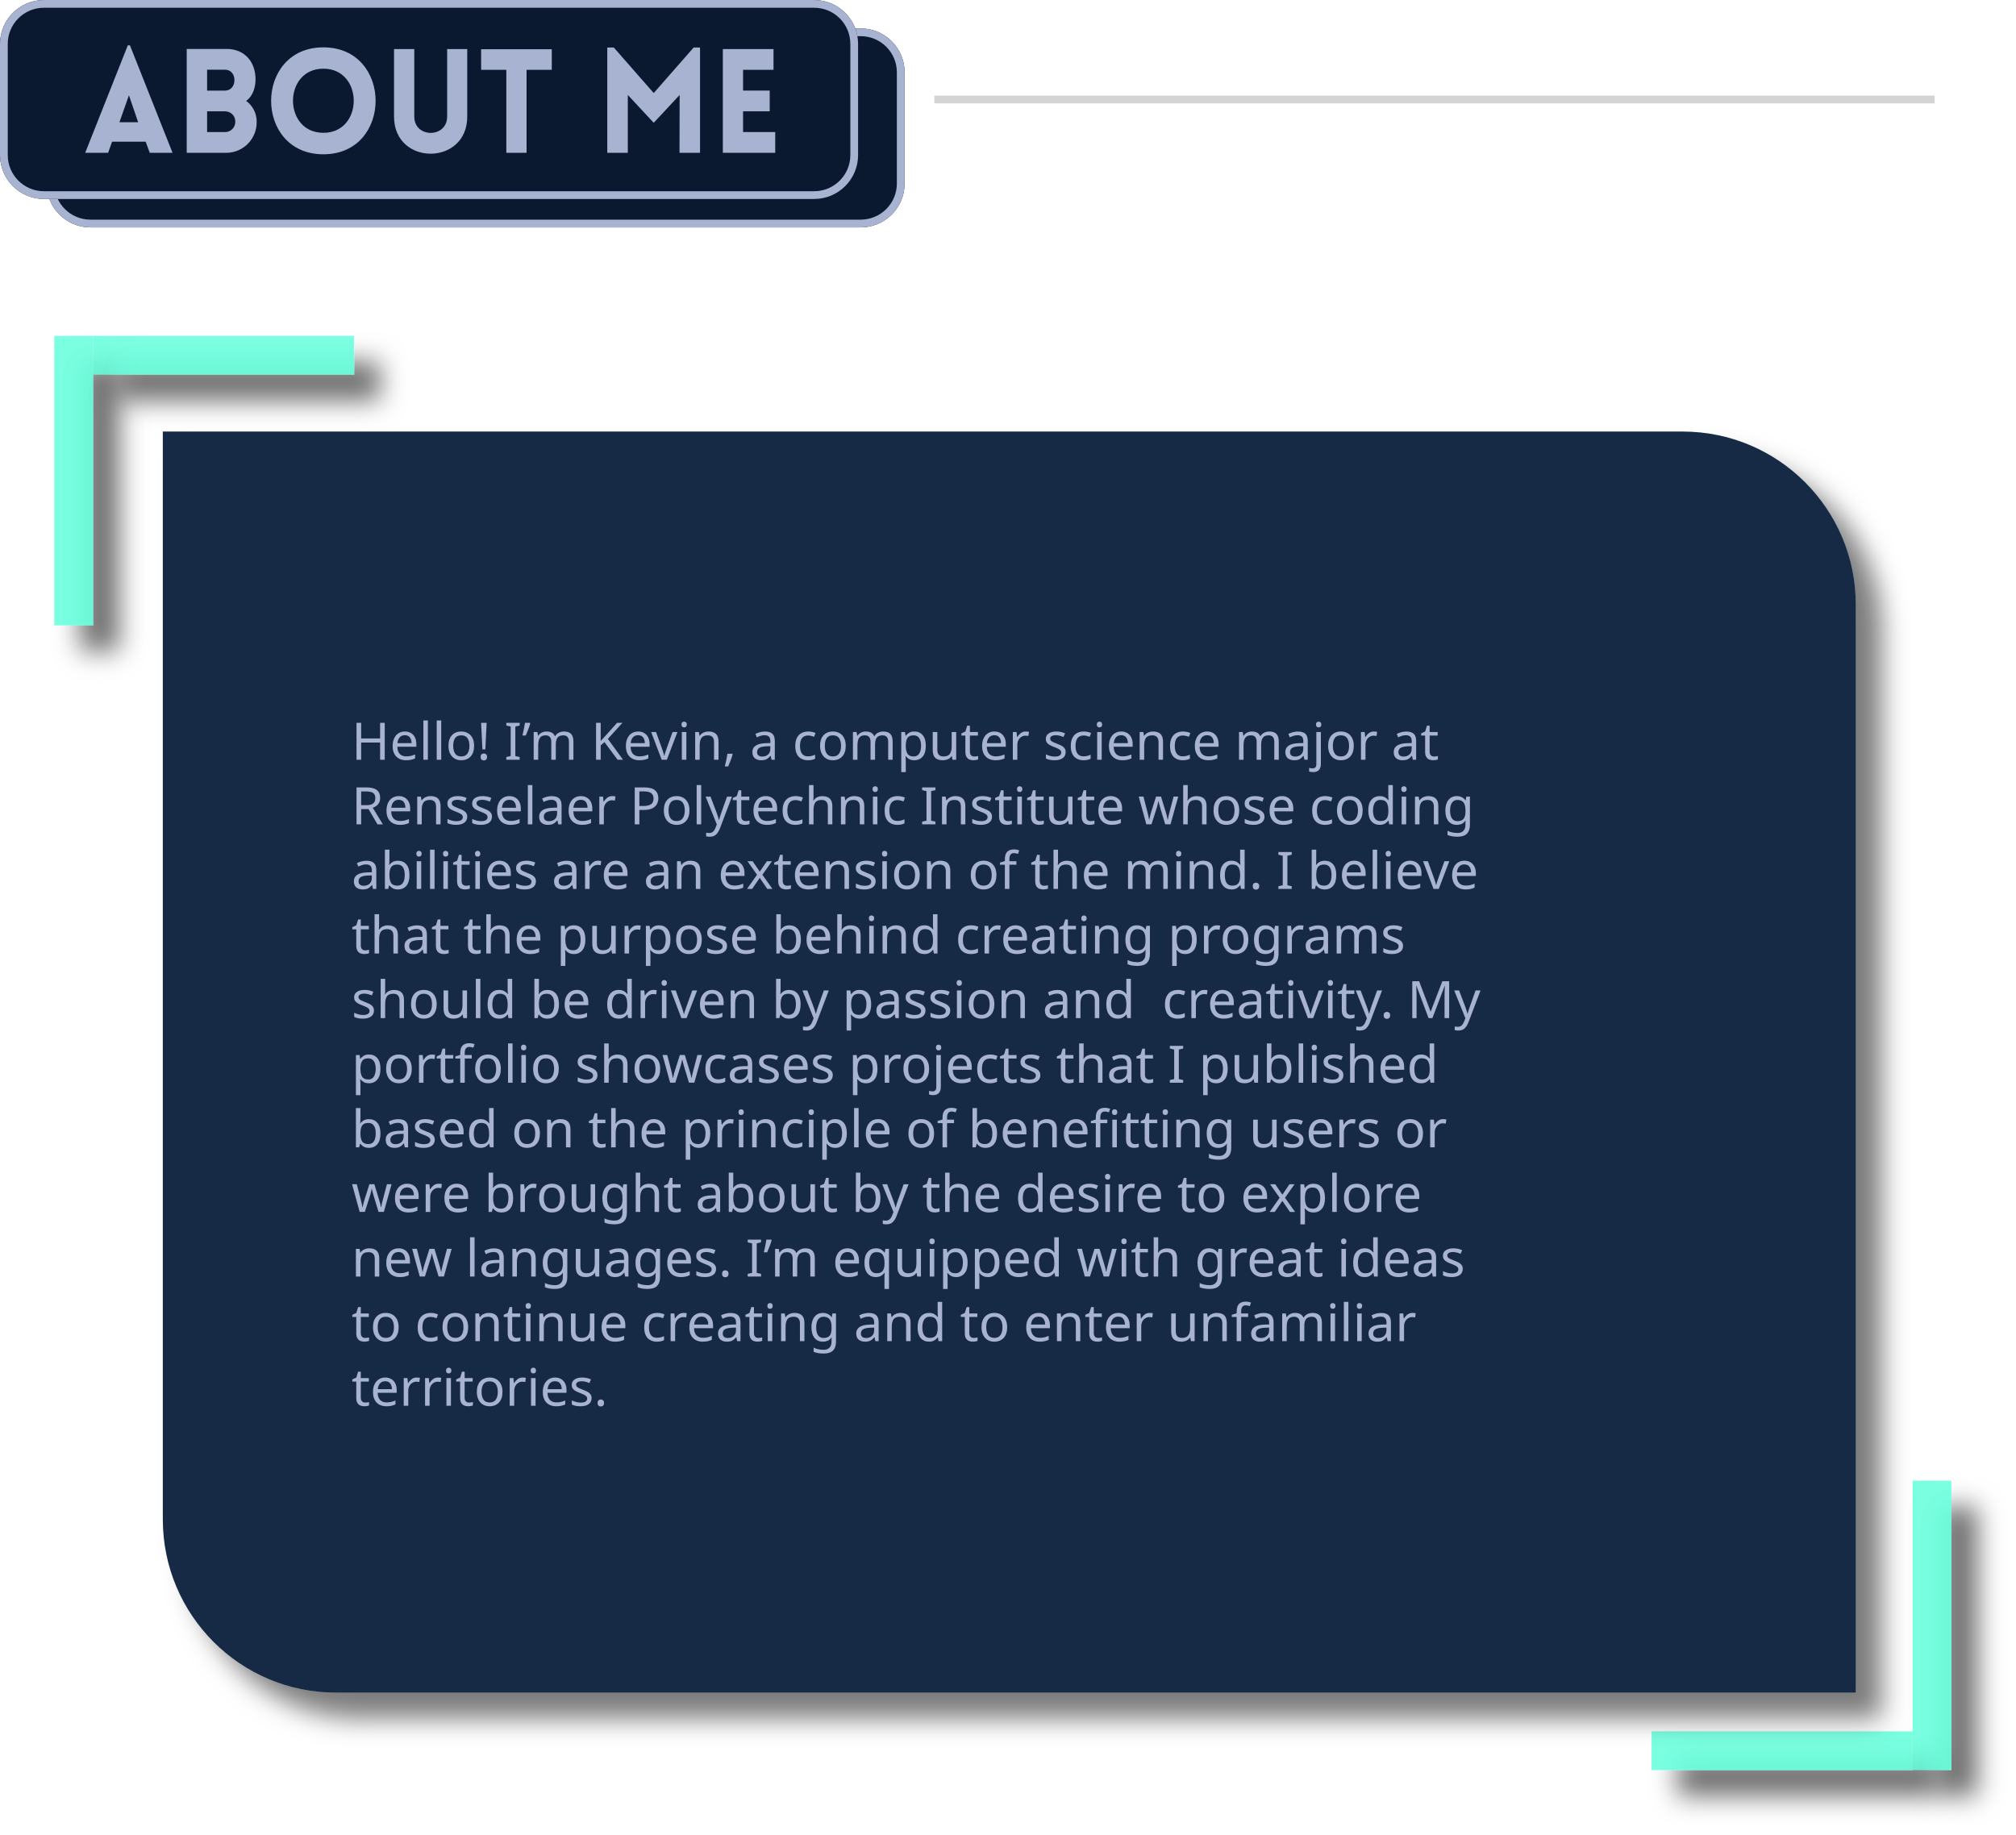
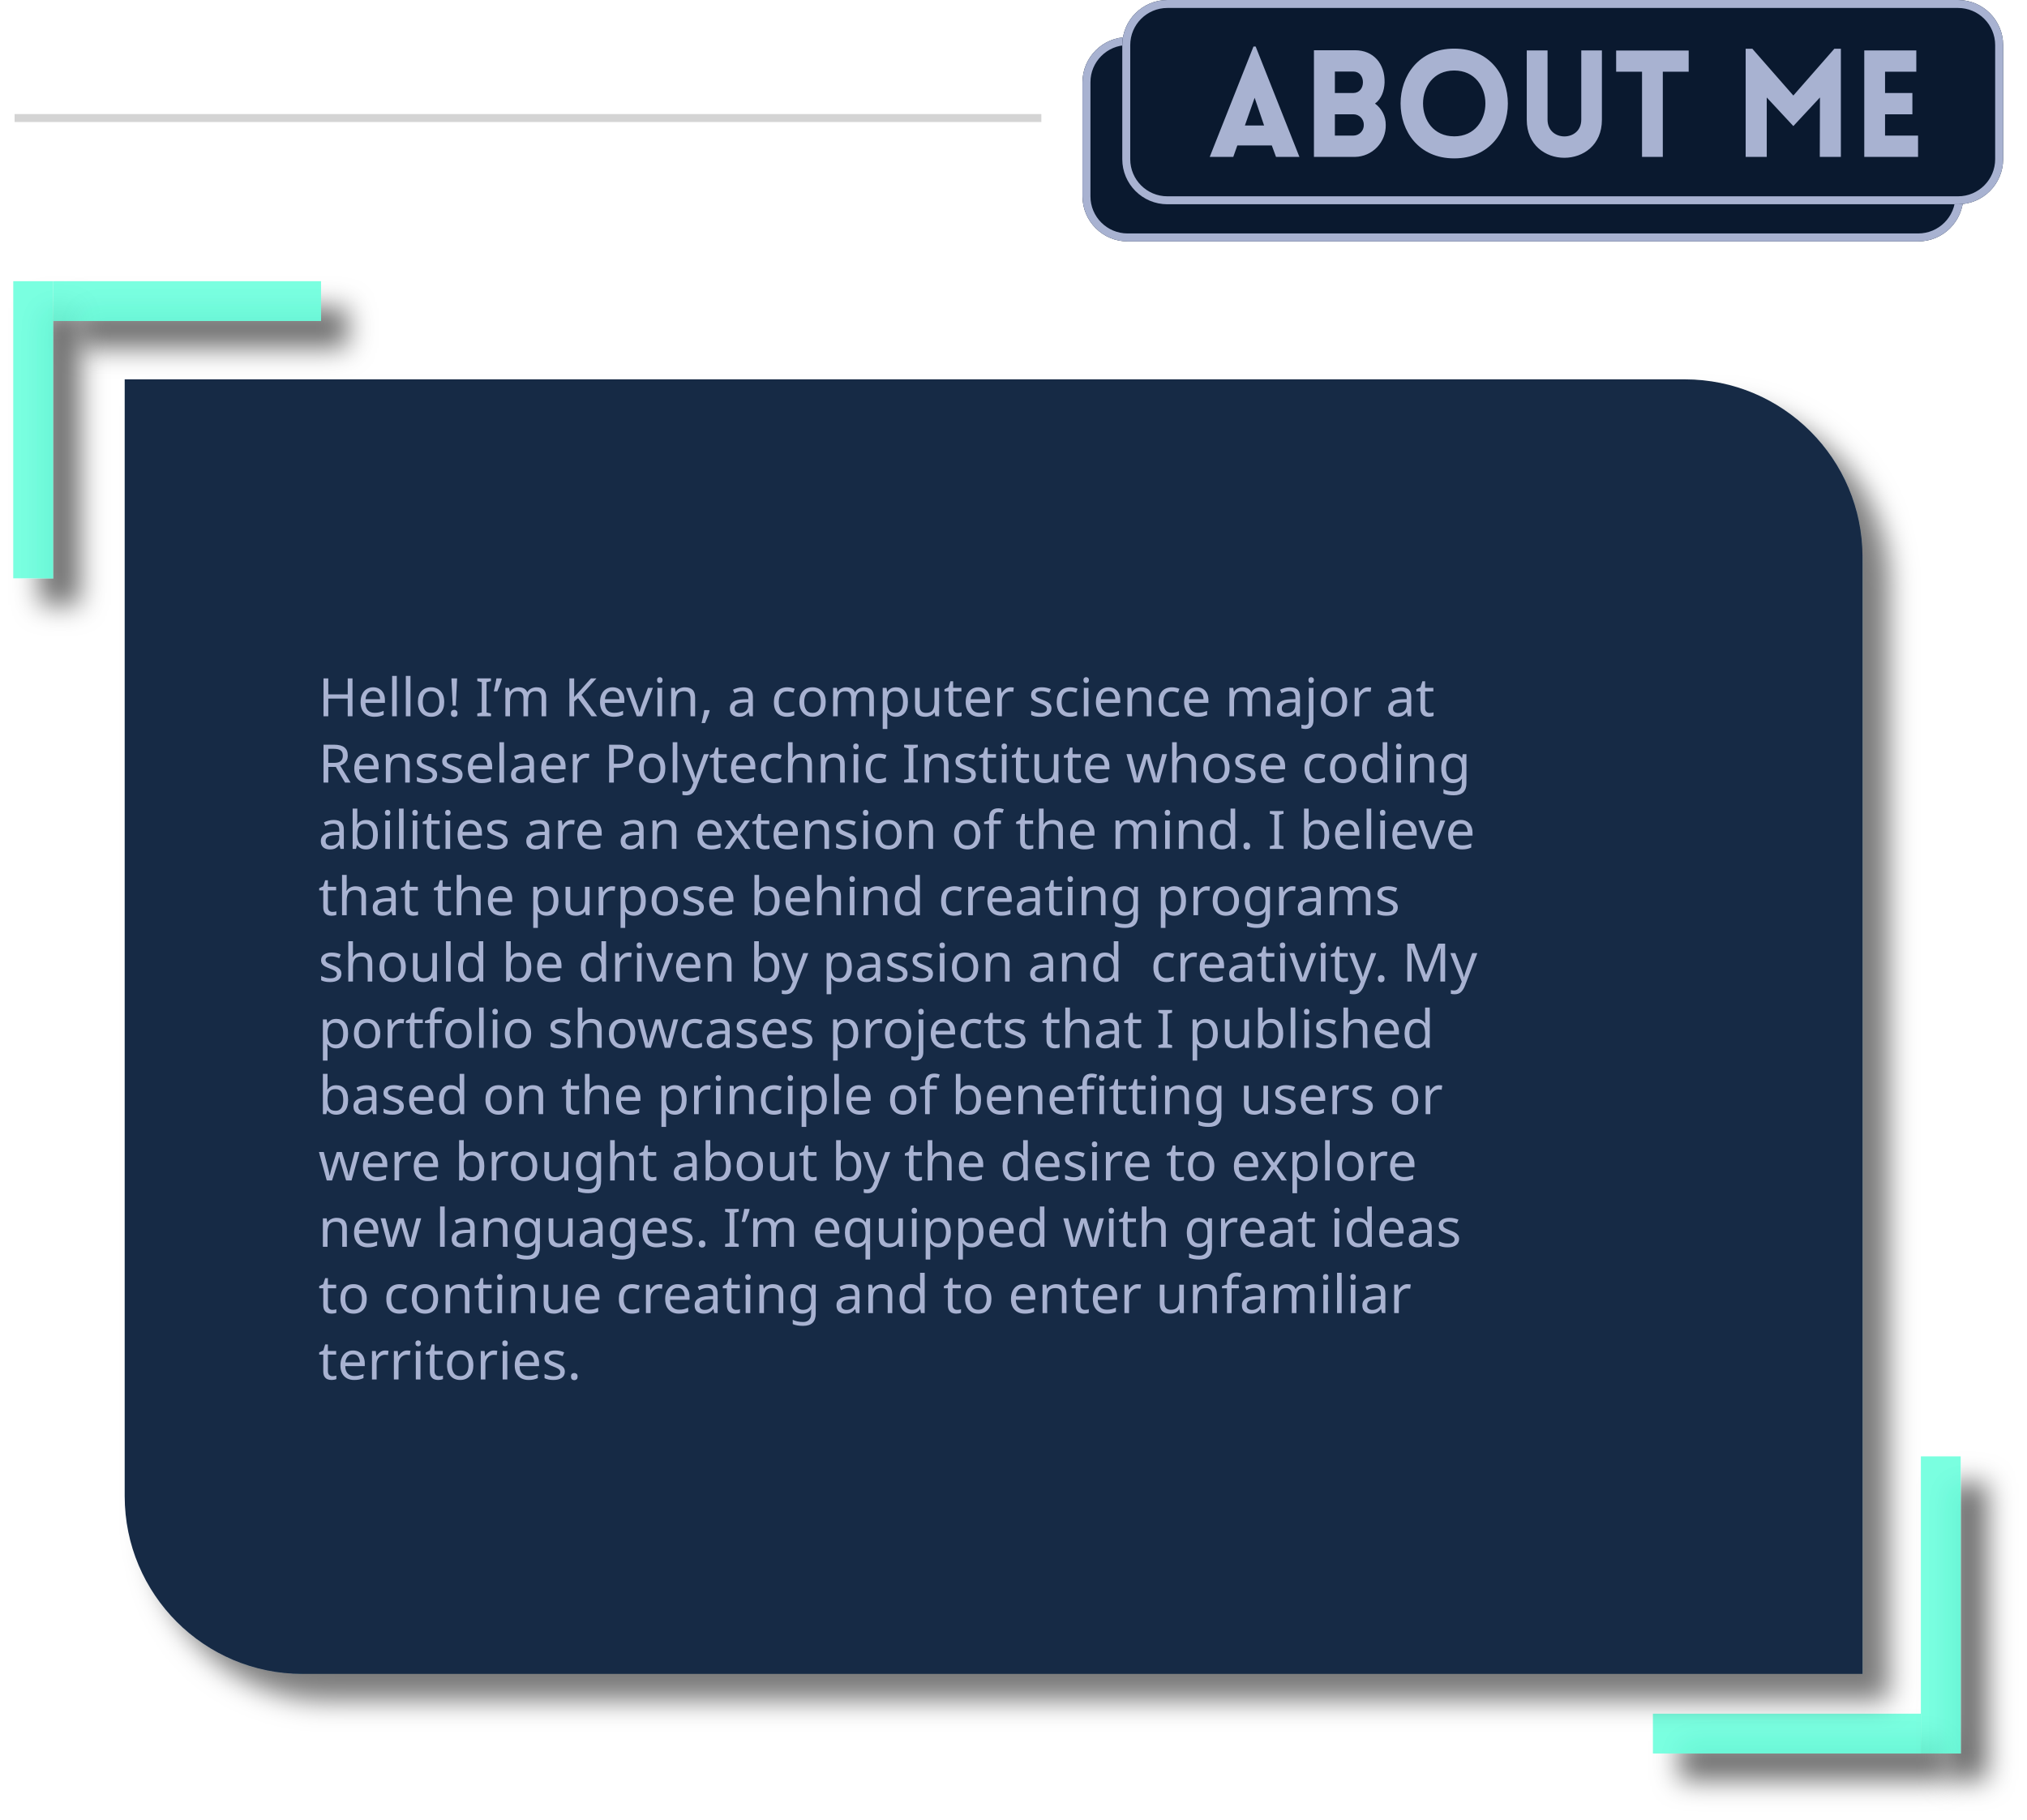
- <svg xmlns="http://www.w3.org/2000/svg" width="780" height="710" viewBox="0 0 780 710">
+ <svg xmlns="http://www.w3.org/2000/svg" width="764" height="686" viewBox="0 0 764 686">
  <defs>
-     <filter id="Line_1" x="634" y="665" width="131" height="45" filterUnits="userSpaceOnUse">
+     <filter id="Line_1" x="618" y="641" width="131" height="45" filterUnits="userSpaceOnUse">
      <feOffset dx="10" dy="10" input="SourceAlpha" />
      <feGaussianBlur stdDeviation="5" result="blur" />
      <feFlood flood-opacity="0.675" />
      <feComposite operator="in" in2="blur" />
      <feComposite in="SourceGraphic" />
    </filter>
-     <filter id="Line_2" x="16" y="125" width="45" height="142" filterUnits="userSpaceOnUse">
+     <filter id="Line_2" x="0" y="101" width="45" height="142" filterUnits="userSpaceOnUse">
      <feOffset dx="10" dy="10" input="SourceAlpha" />
      <feGaussianBlur stdDeviation="5" result="blur-2" />
      <feFlood flood-opacity="0.675" />
      <feComposite operator="in" in2="blur-2" />
      <feComposite in="SourceGraphic" />
    </filter>
-     <filter id="Line_3" x="31" y="125" width="131" height="45" filterUnits="userSpaceOnUse">
+     <filter id="Line_3" x="15" y="101" width="131" height="45" filterUnits="userSpaceOnUse">
      <feOffset dx="10" dy="10" input="SourceAlpha" />
      <feGaussianBlur stdDeviation="5" result="blur-3" />
      <feFlood flood-opacity="0.675" />
      <feComposite operator="in" in2="blur-3" />
      <feComposite in="SourceGraphic" />
    </filter>
-     <filter id="Line_4" x="735" y="568" width="45" height="142" filterUnits="userSpaceOnUse">
+     <filter id="Line_4" x="719" y="544" width="45" height="142" filterUnits="userSpaceOnUse">
      <feOffset dx="10" dy="10" input="SourceAlpha" />
      <feGaussianBlur stdDeviation="5" result="blur-4" />
      <feFlood flood-opacity="0.675" />
      <feComposite operator="in" in2="blur-4" />
      <feComposite in="SourceGraphic" />
    </filter>
-     <filter id="Rectangle_1" x="58" y="162" width="685" height="518" filterUnits="userSpaceOnUse">
+     <filter id="Rectangle_1" x="42" y="138" width="685" height="518" filterUnits="userSpaceOnUse">
      <feOffset dx="10" dy="10" input="SourceAlpha" />
      <feGaussianBlur stdDeviation="5" result="blur-5" />
      <feFlood flood-opacity="0.518" />
      <feComposite operator="in" in2="blur-5" />
      <feComposite in="SourceGraphic" />
    </filter>
  </defs>
-   <g id="Group_2" data-name="Group 2" transform="translate(-212 -111)">
+   <g id="Group_2" data-name="Group 2" transform="translate(-228 -135)">
    <g id="Group_1" data-name="Group 1">
-       <g transform="matrix(1, 0, 0, 1, 212, 111)" filter="url(#Line_1)">
-         <line id="Line_1-2" data-name="Line 1" x2="101" transform="translate(639 677.5)" fill="none" stroke="#64ffda" stroke-width="15" opacity="0.85" />
+       <g transform="matrix(1, 0, 0, 1, 228, 135)" filter="url(#Line_1)">
+         <line id="Line_1-2" data-name="Line 1" x2="101" transform="translate(623 653.5)" fill="none" stroke="#64ffda" stroke-width="15" opacity="0.85" />
      </g>
-       <g transform="matrix(1, 0, 0, 1, 212, 111)" filter="url(#Line_2)">
-         <line id="Line_2-2" data-name="Line 2" y1="112" transform="translate(28.5 130)" fill="none" stroke="#64ffda" stroke-width="15" opacity="0.85" />
+       <g transform="matrix(1, 0, 0, 1, 228, 135)" filter="url(#Line_2)">
+         <line id="Line_2-2" data-name="Line 2" y1="112" transform="translate(12.5 106)" fill="none" stroke="#64ffda" stroke-width="15" opacity="0.85" />
      </g>
-       <g transform="matrix(1, 0, 0, 1, 212, 111)" filter="url(#Line_3)">
-         <line id="Line_3-2" data-name="Line 3" x1="101" transform="translate(36 137.5)" fill="none" stroke="#64ffda" stroke-width="15" opacity="0.85" />
+       <g transform="matrix(1, 0, 0, 1, 228, 135)" filter="url(#Line_3)">
+         <line id="Line_3-2" data-name="Line 3" x1="101" transform="translate(20 113.5)" fill="none" stroke="#64ffda" stroke-width="15" opacity="0.85" />
      </g>
-       <g transform="matrix(1, 0, 0, 1, 212, 111)" filter="url(#Line_4)">
-         <line id="Line_4-2" data-name="Line 4" y2="112" transform="translate(747.5 573)" fill="none" stroke="#64ffda" stroke-width="15" opacity="0.85" />
+       <g transform="matrix(1, 0, 0, 1, 228, 135)" filter="url(#Line_4)">
+         <line id="Line_4-2" data-name="Line 4" y2="112" transform="translate(731.5 549)" fill="none" stroke="#64ffda" stroke-width="15" opacity="0.85" />
      </g>
-       <g transform="matrix(1, 0, 0, 1, 212, 111)" filter="url(#Rectangle_1)">
-         <path id="Rectangle_1-2" data-name="Rectangle 1" d="M0,0H588a67,67,0,0,1,67,67V488a0,0,0,0,1,0,0H67A67,67,0,0,1,0,421V0A0,0,0,0,1,0,0Z" transform="translate(63 167)" fill="#172a45" />
+       <g transform="matrix(1, 0, 0, 1, 228, 135)" filter="url(#Rectangle_1)">
+         <path id="Rectangle_1-2" data-name="Rectangle 1" d="M0,0H588a67,67,0,0,1,67,67V488a0,0,0,0,1,0,0H67A67,67,0,0,1,0,421V0A0,0,0,0,1,0,0Z" transform="translate(47 143)" fill="#172a45" />
      </g>
      <text id="Hello_I_m_Kevin_a_computer_science_major_at_Rensselaer_Polytechnic_Institute_whose_coding_abilities_are_an_extension_of_the_mind._I_believe_that_the_purpose_behind_creating_programs_should_be_driven_by_passion_and_creativity._My_portfolio_showcases_proj" data-name="Hello! I’m Kevin, a computer science major at Rensselaer Polytechnic Institute whose coding abilities are an extension of the mind. I believe that the purpose behind creating programs should be driven by passion and  creativity. My portfolio showcases proj" transform="translate(348 385)" fill="#a8b2d1" font-size="20" font-family="Krungthep">
        <tspan x="0" y="20">Hello! I’m Kevin, a computer science major at </tspan>
        <tspan x="0" y="45">Rensselaer Polytechnic Institute whose coding </tspan>
        <tspan x="0" y="70">abilities are an extension of the mind. I believe </tspan>
        <tspan x="0" y="95">that the purpose behind creating programs </tspan>
        <tspan x="0" y="120" xml:space="preserve">should be driven by passion and  creativity. My </tspan>
        <tspan x="0" y="145">portfolio showcases projects that I published </tspan>
        <tspan x="0" y="170">based on the principle of benefitting users or </tspan>
        <tspan x="0" y="195">were brought about by the desire to explore </tspan>
        <tspan x="0" y="220">new languages. I’m equipped with great ideas </tspan>
        <tspan x="0" y="245">to continue creating and to enter unfamiliar </tspan>
        <tspan x="0" y="270">territories.</tspan>
      </text>
    </g>
-     <g id="Rectangle_3" data-name="Rectangle 3" transform="translate(230 122)" fill="#0a192f" stroke="#a8b2d1" stroke-width="3">
+     <g id="Rectangle_3" data-name="Rectangle 3" transform="translate(636 149)" fill="#0a192f" stroke="#a8b2d1" stroke-width="3">
      <rect width="332" height="77" rx="17" stroke="none" />
      <rect x="1.5" y="1.5" width="329" height="74" rx="15.5" fill="none" />
    </g>
-     <g id="Rectangle_2" data-name="Rectangle 2" transform="translate(212 111)" fill="#0a192f" stroke="#a8b2d1" stroke-width="3">
+     <g id="Rectangle_2" data-name="Rectangle 2" transform="translate(651 135)" fill="#0a192f" stroke="#a8b2d1" stroke-width="3">
      <rect width="332" height="77" rx="17" stroke="none" />
      <rect x="1.5" y="1.5" width="329" height="74" rx="15.5" fill="none" />
    </g>
-     <path id="Path_1" data-name="Path 1" d="M.96-2.856H9.836L11.37-7.179H24.354l1.589,4.323h8.821L18.273-44.46h-.822ZM14.219-14.7l3.671-10.443L21.45-14.7ZM48.132-35.027H55.09c2.246,0,3.616,1.8,3.616,4.043,0,2.19-1.37,4.043-3.616,4.043H48.132ZM40.243-2.856h15.5a11.8,11.8,0,0,0,11.56-12.071,9.824,9.824,0,0,0-4.054-8.029c2.465-1.741,3.506-4.885,3.616-7.917.164-7.074-4.164-12.184-11.122-12.184h-15.5Zm7.889-16.058H55.09a3.9,3.9,0,0,1,3.945,3.986,3.944,3.944,0,0,1-3.945,4.043H48.132ZM93.112-2.294c26.955,0,26.955-41.38,0-41.38S66.157-2.294,93.112-2.294Zm0-8.31c-15.669,0-15.669-24.816,0-24.816S108.781-10.6,93.112-10.6Zm55.664-6.232V-43H141v26.108c0,8.422-12.711,8.422-12.711,0V-43h-7.835v26.164C120.451,2.253,148.776,2.253,148.776-16.836Zm22.956,13.98V-34.971h9.752v-7.973H154.145v7.973H163.9V-2.856Zm49.2-23.132-15.45-17.63h-2.52V-2.856h7.944v-22.4l10.026,10.78,10.026-10.78-.055,22.4h7.944V-43.618h-2.465ZM267.939-2.856v-8.029H255.5v-8.029h10.3v-8.029H255.5v-8.029h11.779V-43H247.667V-2.856Z" transform="translate(244 173)" fill="#a8b2d1" />
-     <line id="Line_5" data-name="Line 5" x2="387" transform="translate(573.5 149.5)" fill="none" stroke="#707070" stroke-width="3" opacity="0.3" />
+     <path id="Path_1" data-name="Path 1" d="M.96-2.856H9.836L11.37-7.179H24.354l1.589,4.323h8.821L18.273-44.46h-.822ZM14.219-14.7l3.671-10.443L21.45-14.7ZM48.132-35.027H55.09c2.246,0,3.616,1.8,3.616,4.043,0,2.19-1.37,4.043-3.616,4.043H48.132ZM40.243-2.856h15.5a11.8,11.8,0,0,0,11.56-12.071,9.824,9.824,0,0,0-4.054-8.029c2.465-1.741,3.506-4.885,3.616-7.917.164-7.074-4.164-12.184-11.122-12.184h-15.5Zm7.889-16.058H55.09a3.9,3.9,0,0,1,3.945,3.986,3.944,3.944,0,0,1-3.945,4.043H48.132ZM93.112-2.294c26.955,0,26.955-41.38,0-41.38S66.157-2.294,93.112-2.294Zm0-8.31c-15.669,0-15.669-24.816,0-24.816S108.781-10.6,93.112-10.6Zm55.664-6.232V-43H141v26.108c0,8.422-12.711,8.422-12.711,0V-43h-7.835v26.164C120.451,2.253,148.776,2.253,148.776-16.836Zm22.956,13.98V-34.971h9.752v-7.973H154.145v7.973H163.9V-2.856Zm49.2-23.132-15.45-17.63h-2.52V-2.856h7.944v-22.4l10.026,10.78,10.026-10.78-.055,22.4h7.944V-43.618h-2.465ZM267.939-2.856v-8.029H255.5v-8.029h10.3v-8.029H255.5v-8.029h11.779V-43H247.667V-2.856Z" transform="translate(683 197)" fill="#a8b2d1" />
+     <line id="Line_5" data-name="Line 5" x2="387" transform="translate(233.5 179.5)" fill="none" stroke="#707070" stroke-width="3" opacity="0.3" />
  </g>
</svg>
